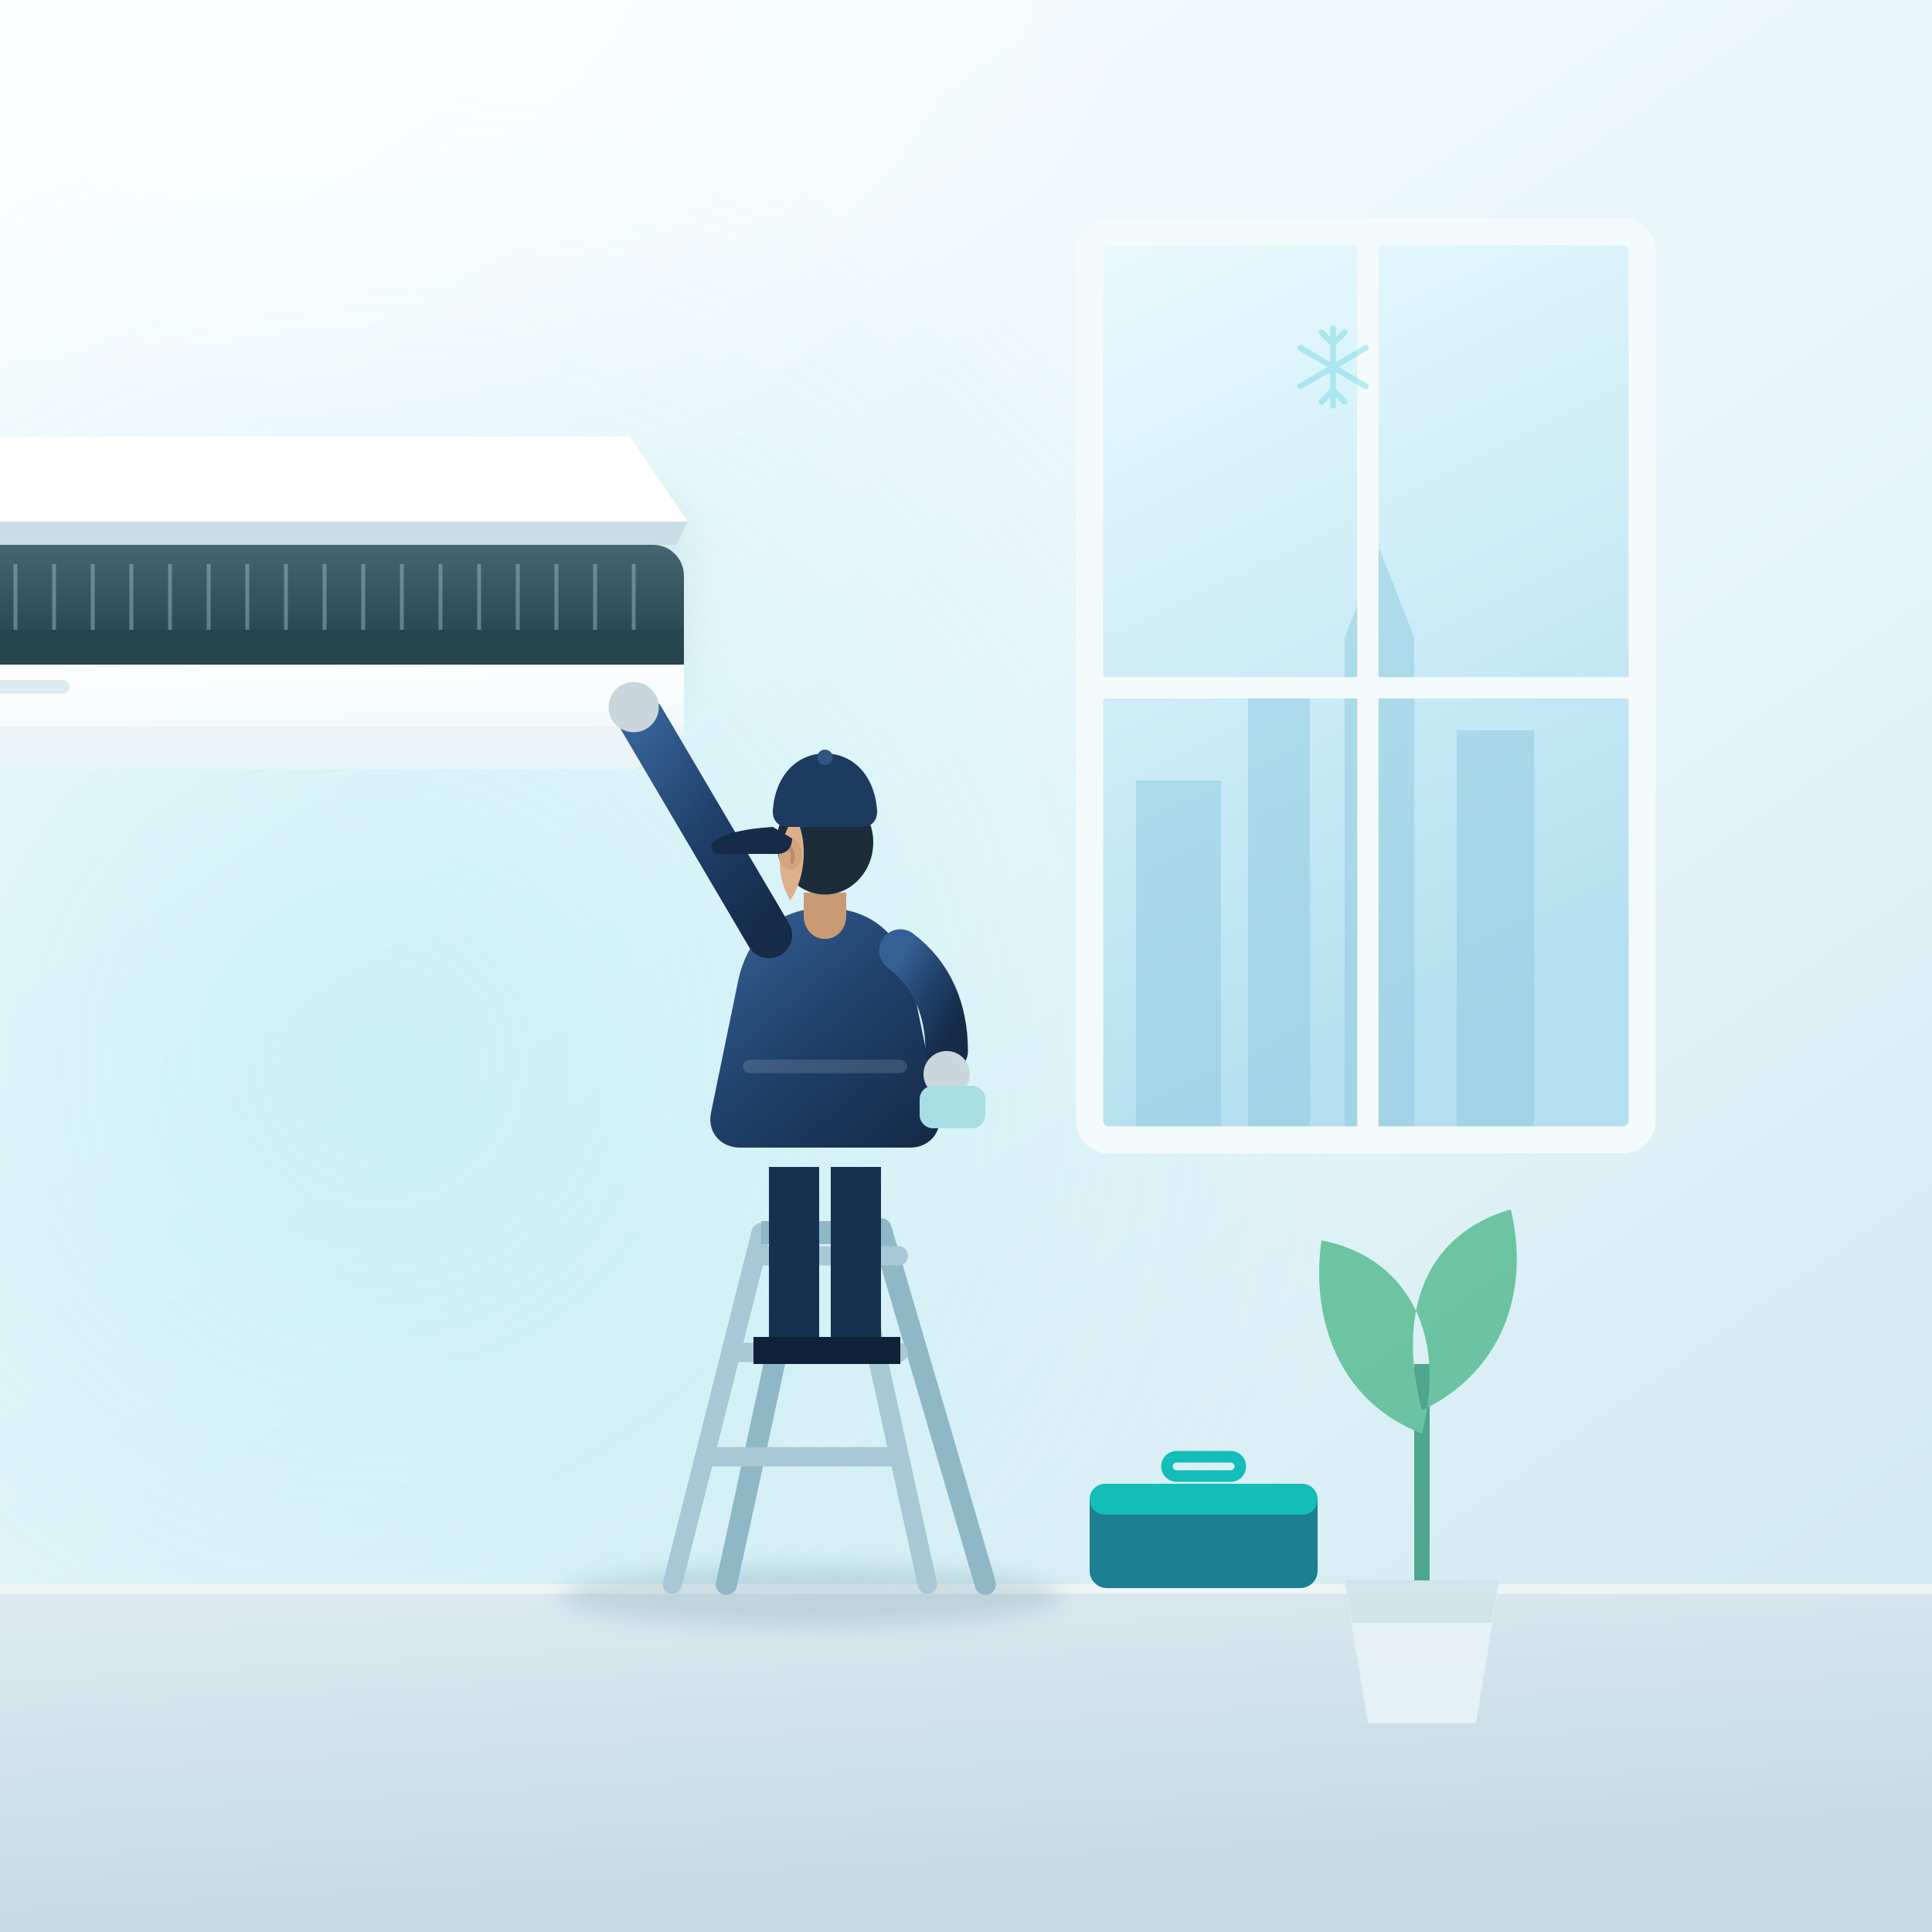
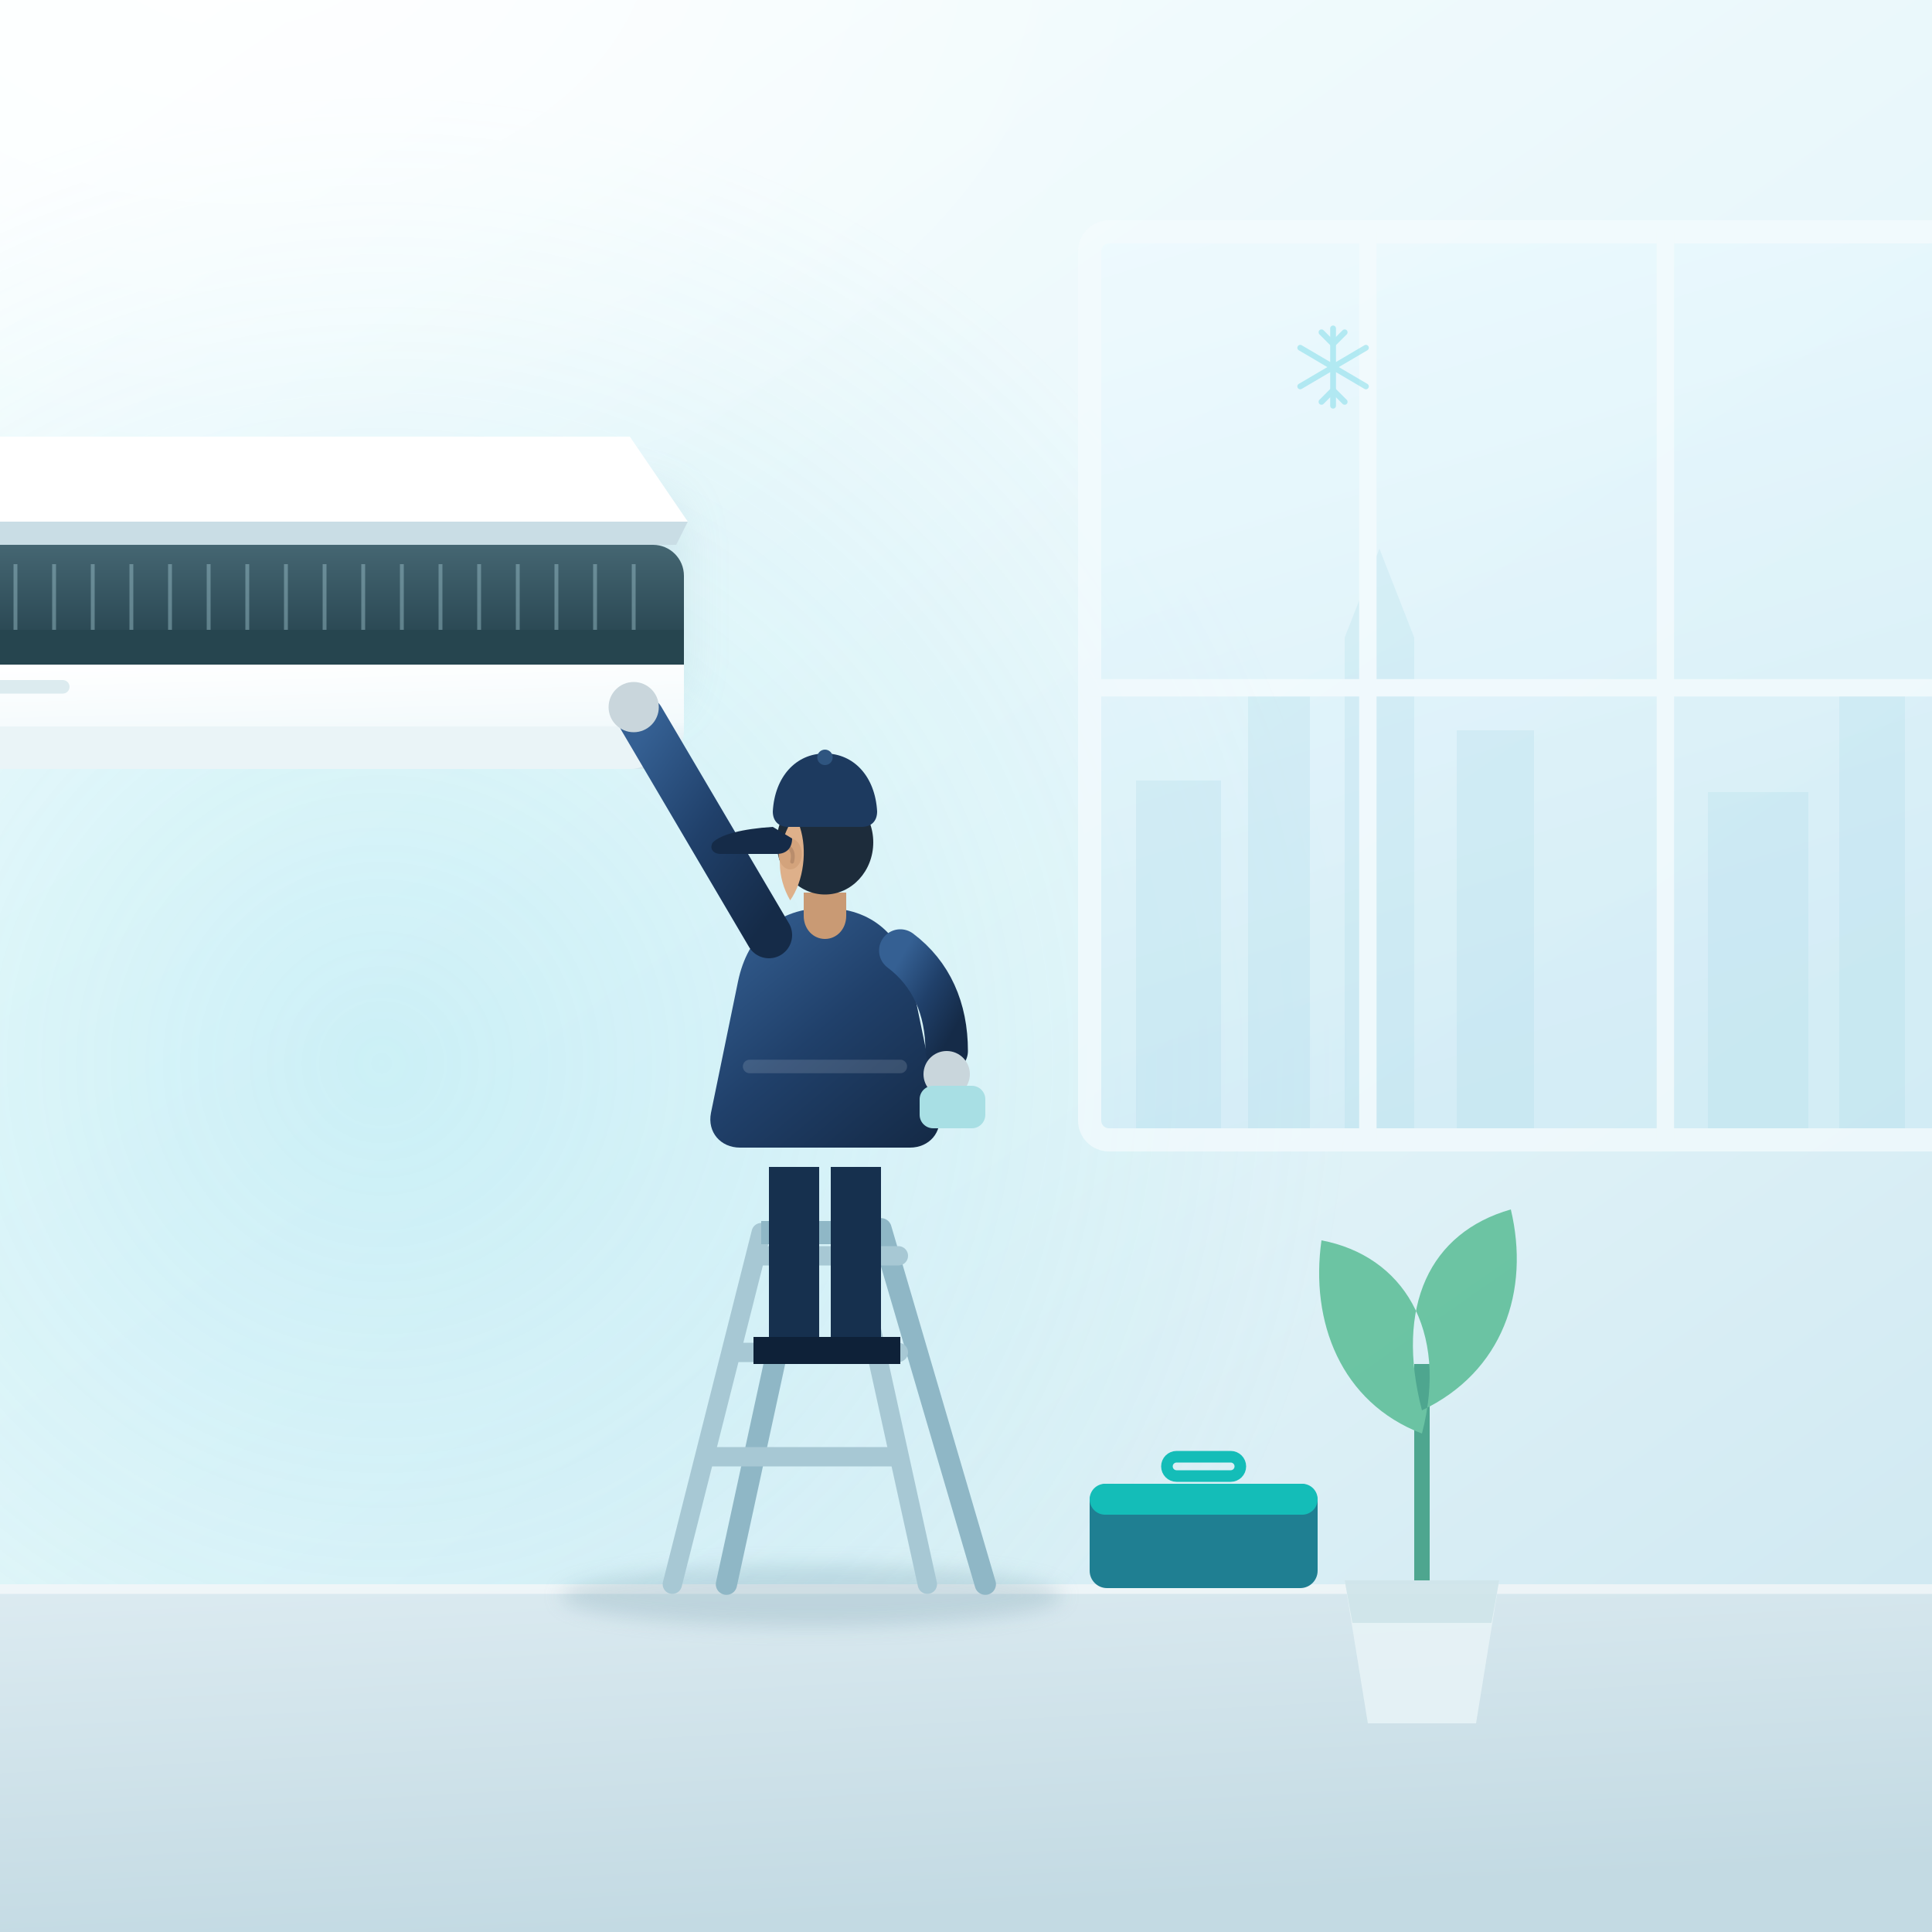
<svg xmlns="http://www.w3.org/2000/svg" viewBox="0 0 1000 1000" width="1000" height="1000" role="img" aria-label="Technician on a step ladder servicing a wall-mounted split air conditioner in a bright modern room">
  <defs>
    <linearGradient id="rWall" x1="0.1" y1="0" x2="0.8" y2="1">
      <stop offset="0" stop-color="#f9feff" />
      <stop offset="0.55" stop-color="#e6f6fa" />
      <stop offset="1" stop-color="#cfe8f1" />
    </linearGradient>
    <linearGradient id="rFloor" x1="0" y1="0" x2="0.3" y2="1">
      <stop offset="0" stop-color="#dcebf1" />
      <stop offset="1" stop-color="#c3dae3" />
    </linearGradient>
    <linearGradient id="rShell" x1="0.1" y1="0" x2="0.3" y2="1">
      <stop offset="0" stop-color="#ffffff" />
      <stop offset="0.7" stop-color="#f3fafc" />
      <stop offset="1" stop-color="#d6e8ee" />
    </linearGradient>
    <linearGradient id="rCavity" x1="0" y1="0" x2="0" y2="1">
      <stop offset="0" stop-color="#456672" />
      <stop offset="1" stop-color="#213e49" />
    </linearGradient>
    <linearGradient id="rUniform" x1="0.1" y1="0" x2="0.9" y2="1">
      <stop offset="0" stop-color="#356093" />
      <stop offset="0.5" stop-color="#20406a" />
      <stop offset="1" stop-color="#152b48" />
    </linearGradient>
    <linearGradient id="rFlow" x1="1" y1="0" x2="0" y2="0.55">
      <stop offset="0" stop-color="#2ec3dc" stop-opacity="0.5" />
      <stop offset="1" stop-color="#7fe4ea" stop-opacity="0" />
    </linearGradient>
    <linearGradient id="rWindow" x1="0" y1="0" x2="0.3" y2="1">
-       <stop offset="0" stop-color="#e9fbff" />
-       <stop offset="1" stop-color="#b4dfef" />
+       <stop offset="0" stop-color="#eefbff" />
+       <stop offset="1" stop-color="#d0ebf5" />
    </linearGradient>
    <linearGradient id="rSofa" x1="0" y1="0" x2="0" y2="1">
      <stop offset="0" stop-color="#9fc6d4" />
      <stop offset="1" stop-color="#7cabbd" />
    </linearGradient>
    <radialGradient id="rHalo" cx="0.3" cy="0.18" r="0.55">
      <stop offset="0" stop-color="#ffffff" stop-opacity="0.9" />
      <stop offset="1" stop-color="#ffffff" stop-opacity="0" />
    </radialGradient>
    <radialGradient id="rTeal" cx="0.2" cy="0.55" r="0.5">
      <stop offset="0" stop-color="#5fd4e4" stop-opacity="0.22" />
      <stop offset="1" stop-color="#5fd4e4" stop-opacity="0" />
    </radialGradient>
    <filter id="rLg" x="-40%" y="-40%" width="180%" height="180%">
      <feGaussianBlur stdDeviation="26" />
    </filter>
    <filter id="rMd" x="-40%" y="-40%" width="180%" height="180%">
      <feGaussianBlur stdDeviation="12" />
    </filter>
    <filter id="rSm" x="-40%" y="-40%" width="180%" height="180%">
      <feGaussianBlur stdDeviation="5" />
    </filter>
  </defs>
  <rect width="1000" height="1000" fill="url(#rWall)" />
  <rect width="1000" height="1000" fill="url(#rTeal)" />
  <ellipse cx="300" cy="150" rx="430" ry="300" fill="url(#rHalo)" />
  <path d="M0 820h1000v180H0z" fill="url(#rFloor)" />
  <path d="M0 820h1000v5H0z" fill="#ffffff" opacity="0.55" />
  <g transform="translate(-180,0)">
-     <g>
-       <rect x="744" y="120" width="286" height="470" rx="10" fill="url(#rWindow)" />
-       <g fill="#8ec9dd" opacity="0.5">
-         <rect x="768" y="404" width="44" height="186" />
-         <rect x="826" y="356" width="32" height="234" />
-         <path d="M876 590V330l18-46 18 46v260z" />
-         <rect x="934" y="378" width="40" height="212" />
+     <g opacity="0.72">
+       <g>
+         <rect x="744" y="120" width="450" height="470" rx="10" fill="url(#rWindow)" />
+         <g fill="#9ed3e4" opacity="0.3">
+           <rect x="768" y="404" width="44" height="186" />
+           <rect x="826" y="356" width="32" height="234" />
+           <path d="M876 590V330l18-46 18 46v260z" />
+           <rect x="934" y="378" width="40" height="212" />
+           <rect x="1064" y="410" width="52" height="180" />
+           <rect x="1132" y="352" width="34" height="238" />
+         </g>
+         <rect x="744" y="120" width="450" height="470" rx="10" fill="none" stroke="#f4fbfd" stroke-width="12" />
+         <path d="M888 120v470M1042 120v470M744 356h450" stroke="#f4fbfd" stroke-width="9" />
      </g>
-       <rect x="744" y="120" width="286" height="470" rx="10" fill="none" stroke="#f4fbfd" stroke-width="14" />
-       <path d="M888 120v470M744 356h286" stroke="#f4fbfd" stroke-width="11" />
    </g>
    <g fill="none" stroke="url(#rFlow)" stroke-linecap="round">
      <path d="M150 372C86 404 50 468 62 546" stroke-width="8" />
      <path d="M150 404C74 448 34 528 48 610" stroke-width="6" opacity="0.7" />
      <path d="M156 434C86 494 56 574 70 654" stroke-width="4" opacity="0.45" />
    </g>
    <g>
      <rect x="152" y="256" width="380" height="112" rx="20" fill="#7ea9ba" opacity="0.2" filter="url(#rMd)" />
      <path d="M176 226h330l30 44H146z" fill="#ffffff" />
      <path d="M146 270h390l-6 12H152z" fill="#c9dde5" />
      <path d="M158 282h360a16 16 0 0 1 16 16v46H142v-46a16 16 0 0 1 16-16z" fill="url(#rCavity)" />
      <g stroke="#a8ccd7" stroke-width="2" opacity="0.42">
        <path d="M168 292v46M188 292v46M208 292v46M228 292v46M248 292v46M268 292v46M288 292v46M308 292v46M328 292v46M348 292v46M368 292v46M388 292v46M408 292v46M428 292v46M448 292v46M468 292v46M488 292v46M508 292v46" />
      </g>
      <path d="M142 326h392v18H142z" fill="#26454f" />
      <path d="M142 344h392v34a20 20 0 0 1-20 20H162a20 20 0 0 1-20-20z" fill="url(#rShell)" />
      <path d="M162 380h352" stroke="#c4dae1" stroke-width="3.5" stroke-linecap="round" />
      <path d="M170 398h336a14 14 0 0 0 12-22H158a14 14 0 0 0 12 22z" fill="#eaf4f7" />
      <circle cx="504" cy="362" r="5" fill="#14bdb8" />
      <rect x="160" y="352" width="56" height="7" rx="3.5" fill="#dcebef" />
    </g>
    <g>
      <ellipse cx="600" cy="826" rx="130" ry="16" fill="#5f8b9c" opacity="0.22" filter="url(#rSm)" />
      <g stroke="#8fb7c6" stroke-width="11" stroke-linecap="round" fill="none">
        <path d="M690 820 636 636" />
        <path d="M556 820 596 636" />
      </g>
      <g stroke="#a7c8d4" stroke-width="10" stroke-linecap="round" fill="none">
        <path d="M528 820 574 638" />
        <path d="M660 820 620 638" />
        <path d="M545 754h100M559 700h86M573 650h72" />
      </g>
      <path d="M574 632h56v12h-56z" fill="#8fb7c6" />
    </g>
    <g>
      <path d="M578 604h26v96h-26zM610 604h26v96h-26z" fill="#16304e" />
      <path d="M570 692h40v14h-40zM606 692h40v14h-40z" fill="#0e2138" />
      <path d="M607 470c-24 0-40 14-45 38l-14 68c-2 10 5 18 15 18h88c10 0 17-8 15-18l-14-68c-5-24-21-38-45-38z" fill="url(#rUniform)" />
      <path d="M568 552h78" stroke="#ffffff" stroke-opacity="0.14" stroke-width="7" stroke-linecap="round" />
      <path d="M578 484 512 372" fill="none" stroke="url(#rUniform)" stroke-width="24" stroke-linecap="round" />
      <circle cx="508" cy="366" r="13" fill="#c9d6dc" />
      <path d="M646 492c16 12 24 30 24 52" fill="none" stroke="url(#rUniform)" stroke-width="22" stroke-linecap="round" />
      <circle cx="670" cy="556" r="12" fill="#c9d6dc" />
      <rect x="656" y="562" width="34" height="22" rx="7" fill="#a8dfe4" />
      <path d="M596 462h22v12c0 7-5 12-11 12s-11-5-11-12z" fill="#c99a74" />
      <ellipse cx="607" cy="436" rx="25" ry="27" fill="#1d2c3b" />
      <path d="M588 428c-6 12-6 26 1 38 7-10 9-26 5-38z" fill="#deb08a" />
      <ellipse cx="589" cy="442" rx="6" ry="8" fill="#d3a37c" />
      <path d="M587 438c3 1 4 4 3 8" stroke="#b98d6c" stroke-width="2" fill="none" stroke-linecap="round" />
      <path d="M580 420c1-18 12-30 27-30s26 12 27 30c0 5-3 8-8 8h-38c-5 0-8-3-8-8z" fill="#1d3a5f" />
      <path d="M580 428c-16 1-27 4-31 8-2 3 0 6 4 6h29c5 0 8-3 8-8z" fill="#152b48" />
      <circle cx="607" cy="392" r="4" fill="#2f5580" />
    </g>
    <g>
      <rect x="744" y="768" width="118" height="54" rx="9" fill="#1f7f92" />
      <rect x="744" y="768" width="118" height="16" rx="8" fill="#14bdb8" />
      <rect x="784" y="754" width="38" height="10" rx="5" fill="none" stroke="#14bdb8" stroke-width="6" />
    </g>
    <g opacity="0.9">
      <path d="M916 820V706" stroke="#3f9e84" stroke-width="8" />
      <path d="M916 742c-42-16-58-58-52-100 42 8 66 46 52 100zM916 730c42-20 56-62 46-104-42 12-60 50-46 104z" fill="#5fbf9a" />
      <path d="M876 818h80l-12 74h-56z" fill="#e7f3f6" />
      <path d="M876 818h80l-4 22h-72z" fill="#cfe4ea" />
    </g>
  </g>
  <g stroke="#5fd2e0" stroke-width="3" stroke-linecap="round" fill="none" opacity="0.4">
    <g transform="translate(690 190)">
      <path d="M0-20V20M-17-10 17 10M-17 10 17-10" />
      <path d="M0-12l-6-6M0-12l6-6M0 12l-6 6M0 12l6 6" />
    </g>
  </g>
</svg>
